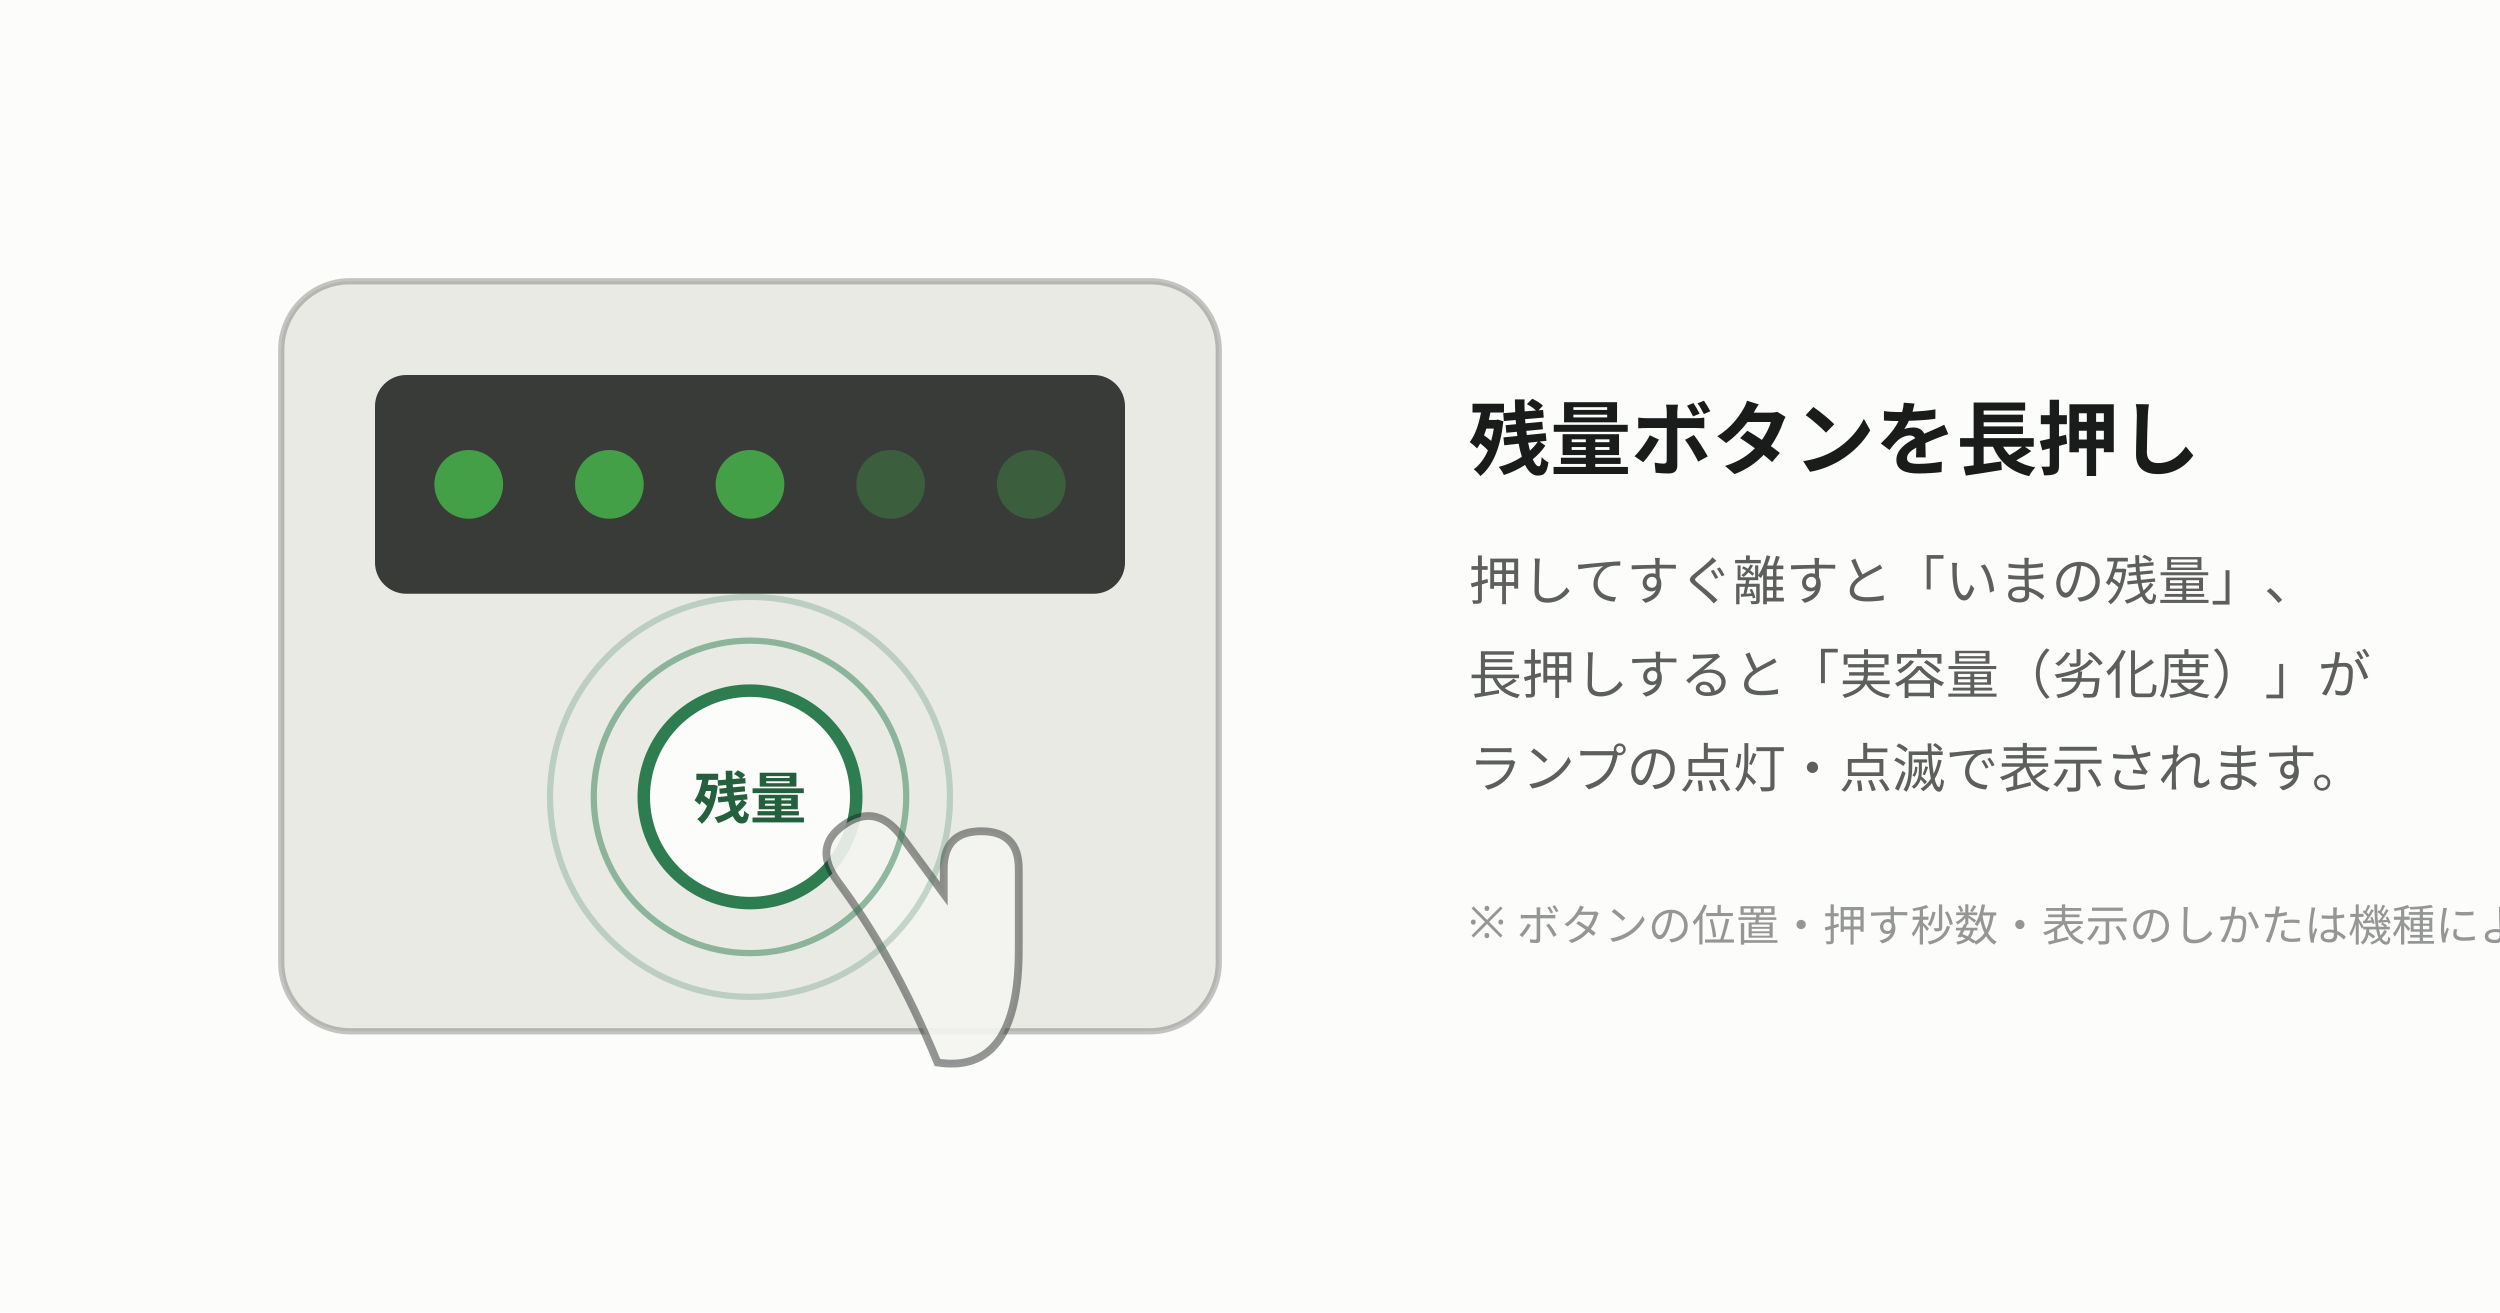
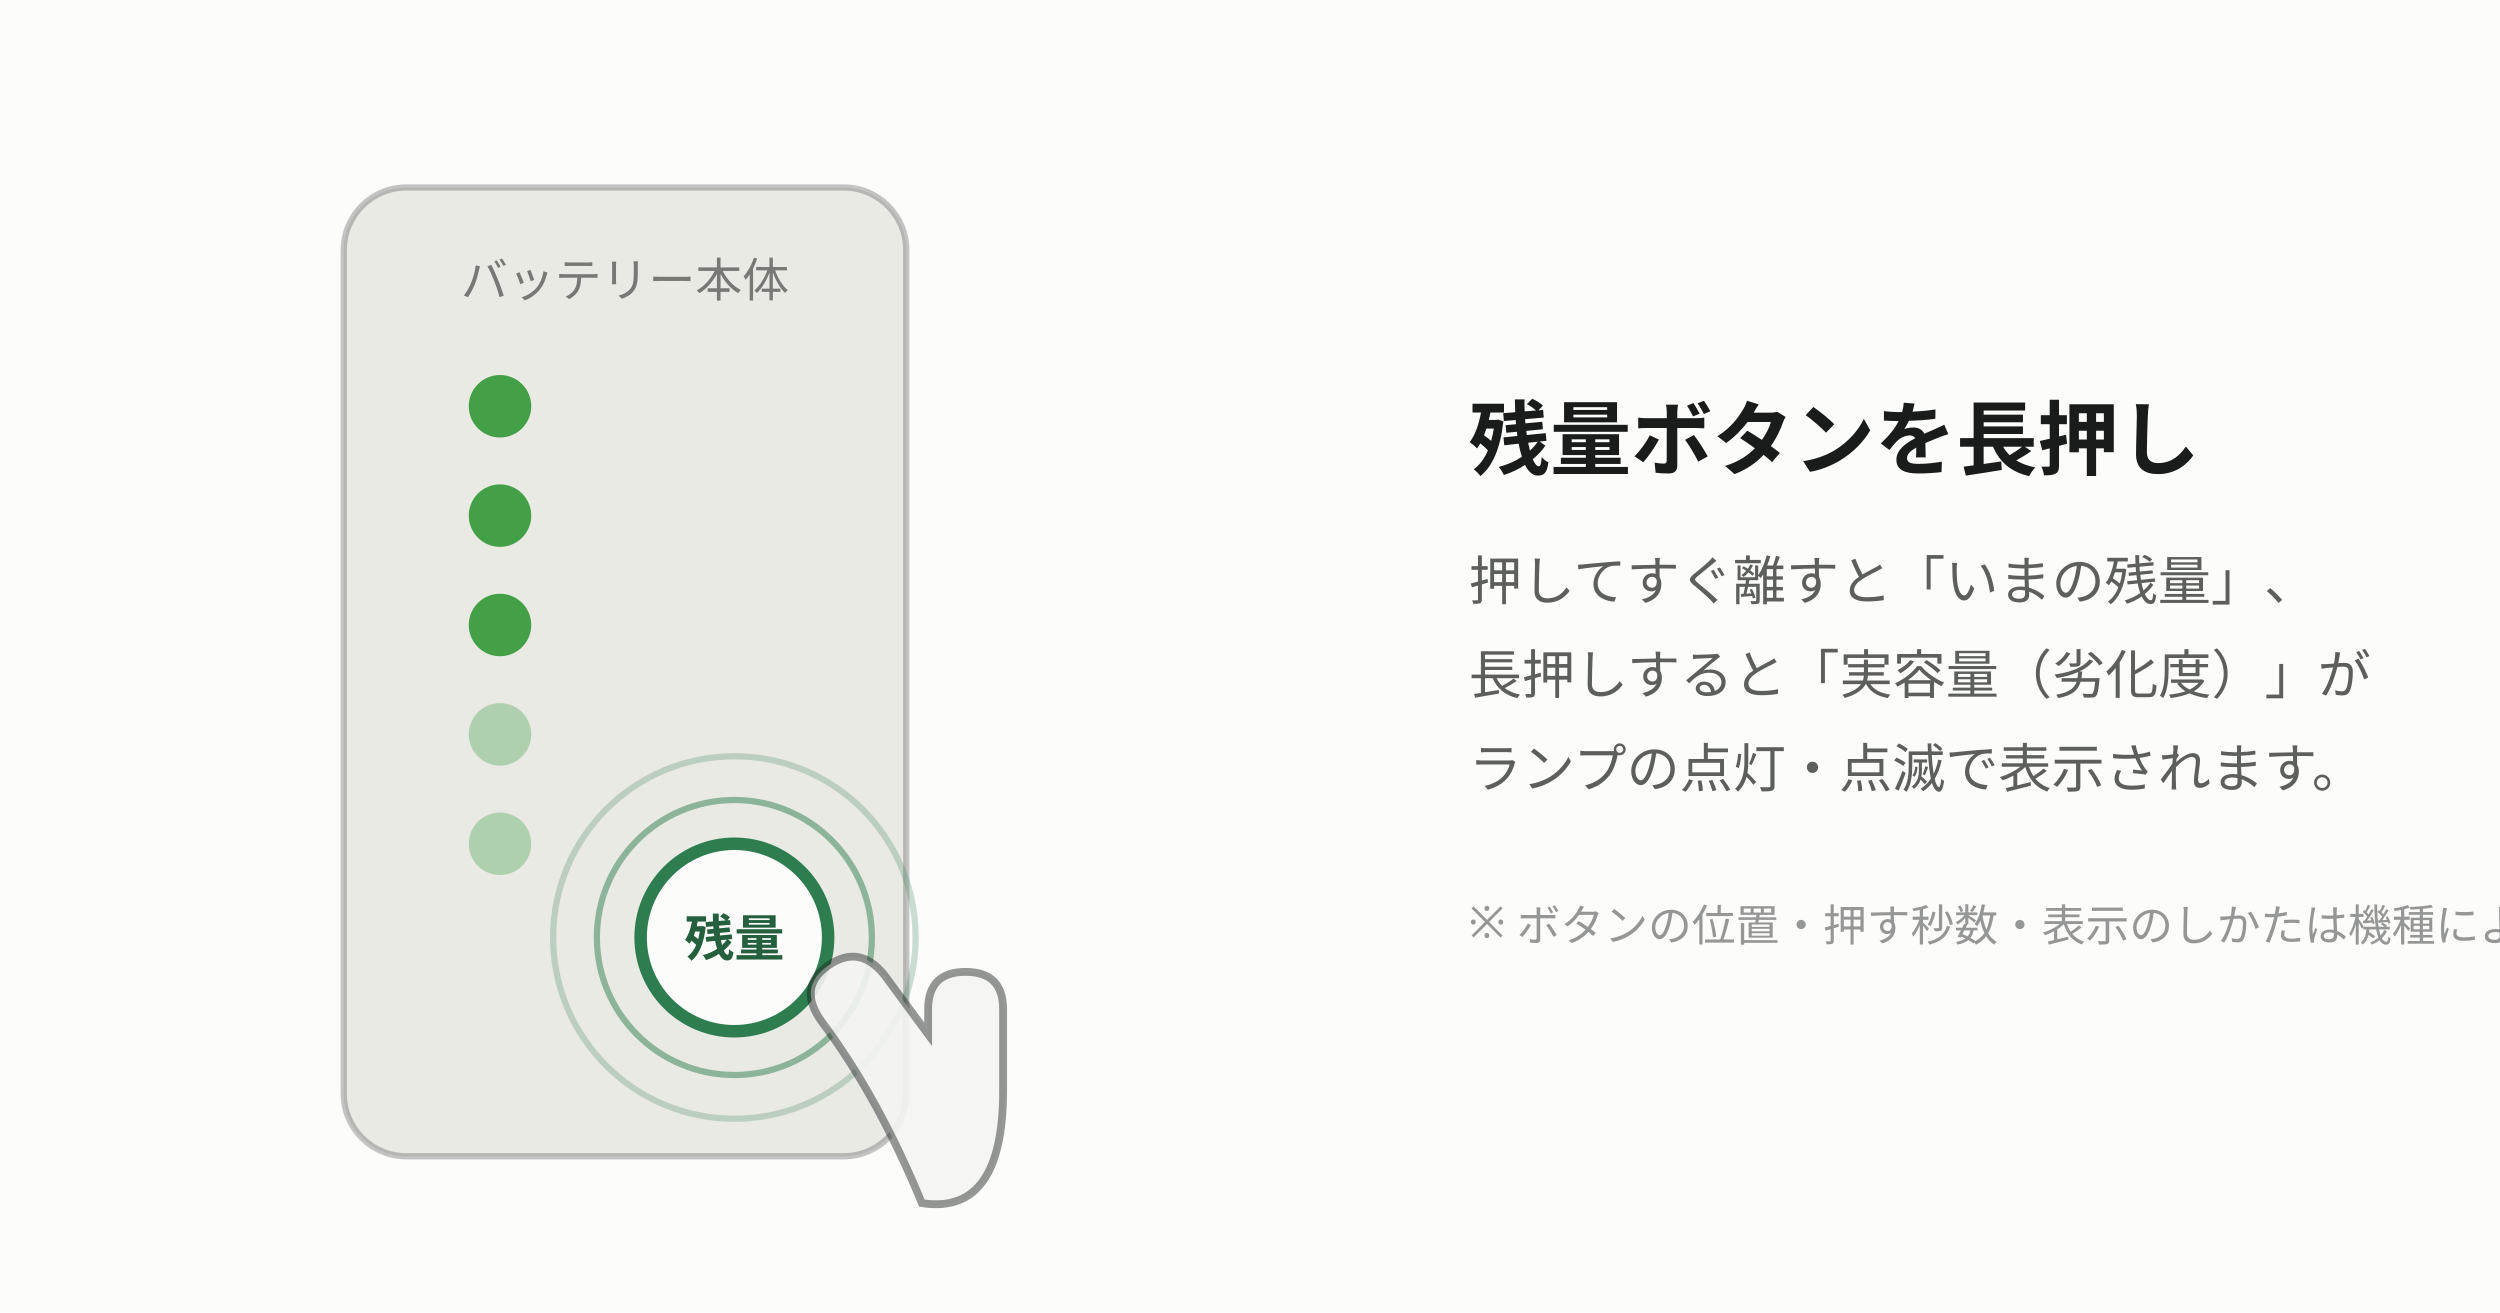
<svg xmlns="http://www.w3.org/2000/svg" viewBox="0 0 800 420" role="img" aria-labelledby="dlpTitle">
  <rect width="800" height="420" fill="#FCFCFB" />
-   <rect x="90" y="90" width="300" height="240" rx="22" fill="#EAEAE5" stroke="#191C1A" stroke-opacity="0.25" stroke-width="2" />
-   <rect x="120" y="120" width="240" height="70" rx="10" fill="#191C1A" opacity="0.85" />
-   <circle cx="150" cy="155" r="11" fill="#43A047" />
-   <circle cx="195" cy="155" r="11" fill="#43A047" />
-   <circle cx="240" cy="155" r="11" fill="#43A047" />
-   <circle cx="285" cy="155" r="11" fill="#43A047" opacity="0.35" />
-   <circle cx="330" cy="155" r="11" fill="#43A047" opacity="0.35" />
-   <circle cx="240" cy="255" r="34" fill="#FCFCFB" stroke="#2E7D50" stroke-width="4" />
-   <text x="240" y="262" font-family="sans-serif" font-size="18" font-weight="700" text-anchor="middle" fill="#245F3E">残量</text>
-   <g opacity="0.9">
+   <rect x="110" y="60" width="180" height="310" rx="20" fill="#EAEAE5" stroke="#191C1A" stroke-opacity="0.25" stroke-width="2" />
+   <text x="200" y="95" font-family="sans-serif" font-size="15" text-anchor="middle" fill="#191C1A" opacity="0.55">バッテリー本体</text>
+   <circle cx="160" cy="130" r="10" fill="#43A047" />
+   <circle cx="160" cy="165" r="10" fill="#43A047" />
+   <circle cx="160" cy="200" r="10" fill="#43A047" />
+   <circle cx="160" cy="235" r="10" fill="#43A047" opacity="0.35" />
+   <circle cx="160" cy="270" r="10" fill="#43A047" opacity="0.35" />
+   <circle cx="235" cy="300" r="30" fill="#FCFCFB" stroke="#2E7D50" stroke-width="4" />
+   <text x="235" y="306" font-family="sans-serif" font-size="16" font-weight="700" text-anchor="middle" fill="#245F3E">残量</text>
+   <circle cx="235" cy="300" r="44" fill="none" stroke="#2E7D50" stroke-width="2" opacity="0.5" />
+   <circle cx="235" cy="300" r="58" fill="none" stroke="#2E7D50" stroke-width="2" opacity="0.25" />
+   <g opacity="0.9" transform="translate(-5 45)">
    <path d="M300 340 q-14 -34 -32 -58 q-8 -11 2 -18 q10 -7 18 3 l14 19 l0 -8 q0 -12 12 -12 q12 0 12 12 l0 26 q0 40 -26 36 z" fill="#F4F4F1" stroke="#191C1A" stroke-opacity="0.5" stroke-width="2.5" />
  </g>
-   <circle cx="240" cy="255" r="50" fill="none" stroke="#2E7D50" stroke-width="2" opacity="0.5" />
-   <circle cx="240" cy="255" r="64" fill="none" stroke="#2E7D50" stroke-width="2" opacity="0.25" />
  <text x="470" y="150" font-family="sans-serif" font-size="26" font-weight="700" fill="#191C1A">残量ボタンを長押し</text>
  <text x="470" y="192" font-family="sans-serif" font-size="17" fill="#191C1A" opacity="0.7">押してすぐ離すと「いまの残量」、</text>
  <text x="470" y="222" font-family="sans-serif" font-size="17" fill="#191C1A" opacity="0.7">長押しすると「実容量（劣化度）」が</text>
  <text x="470" y="252" font-family="sans-serif" font-size="17" fill="#191C1A" opacity="0.7">ランプの点灯・点滅で表示されます。</text>
  <text x="470" y="300" font-family="sans-serif" font-size="14" fill="#191C1A" opacity="0.45">※ ボタンの位置・押す秒数・表示のしかたは機種により異なります。</text>
</svg>
